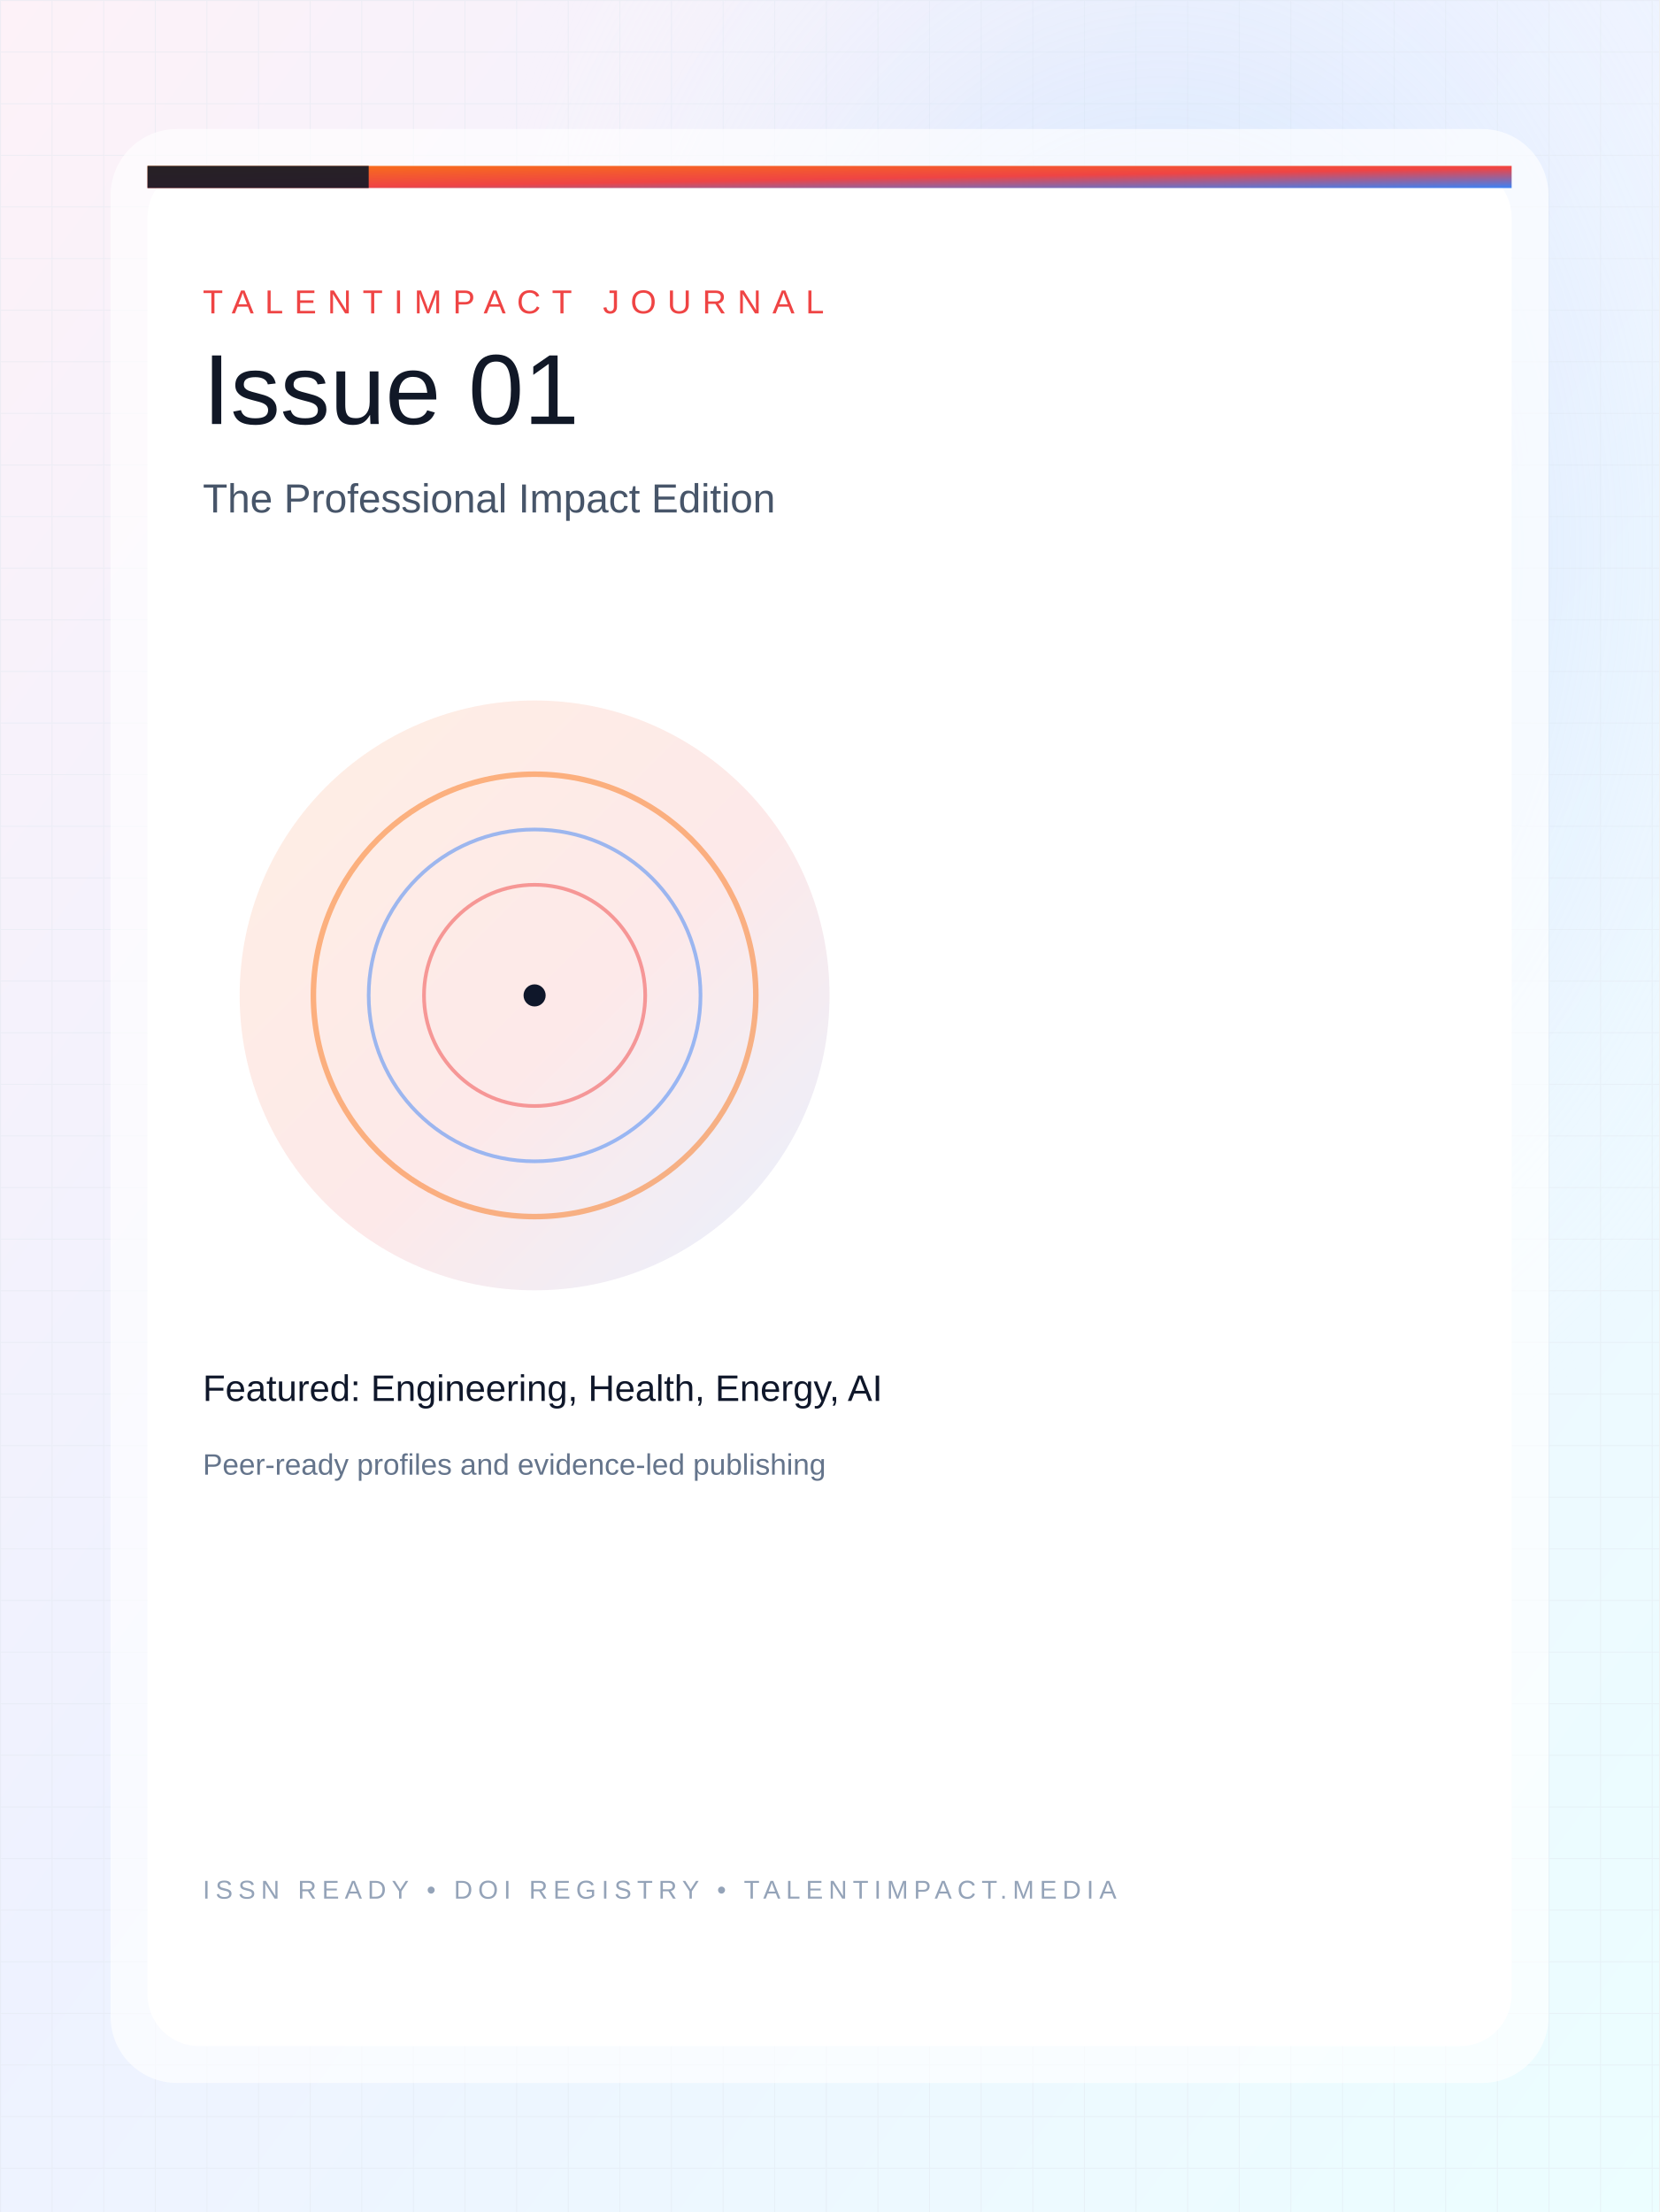
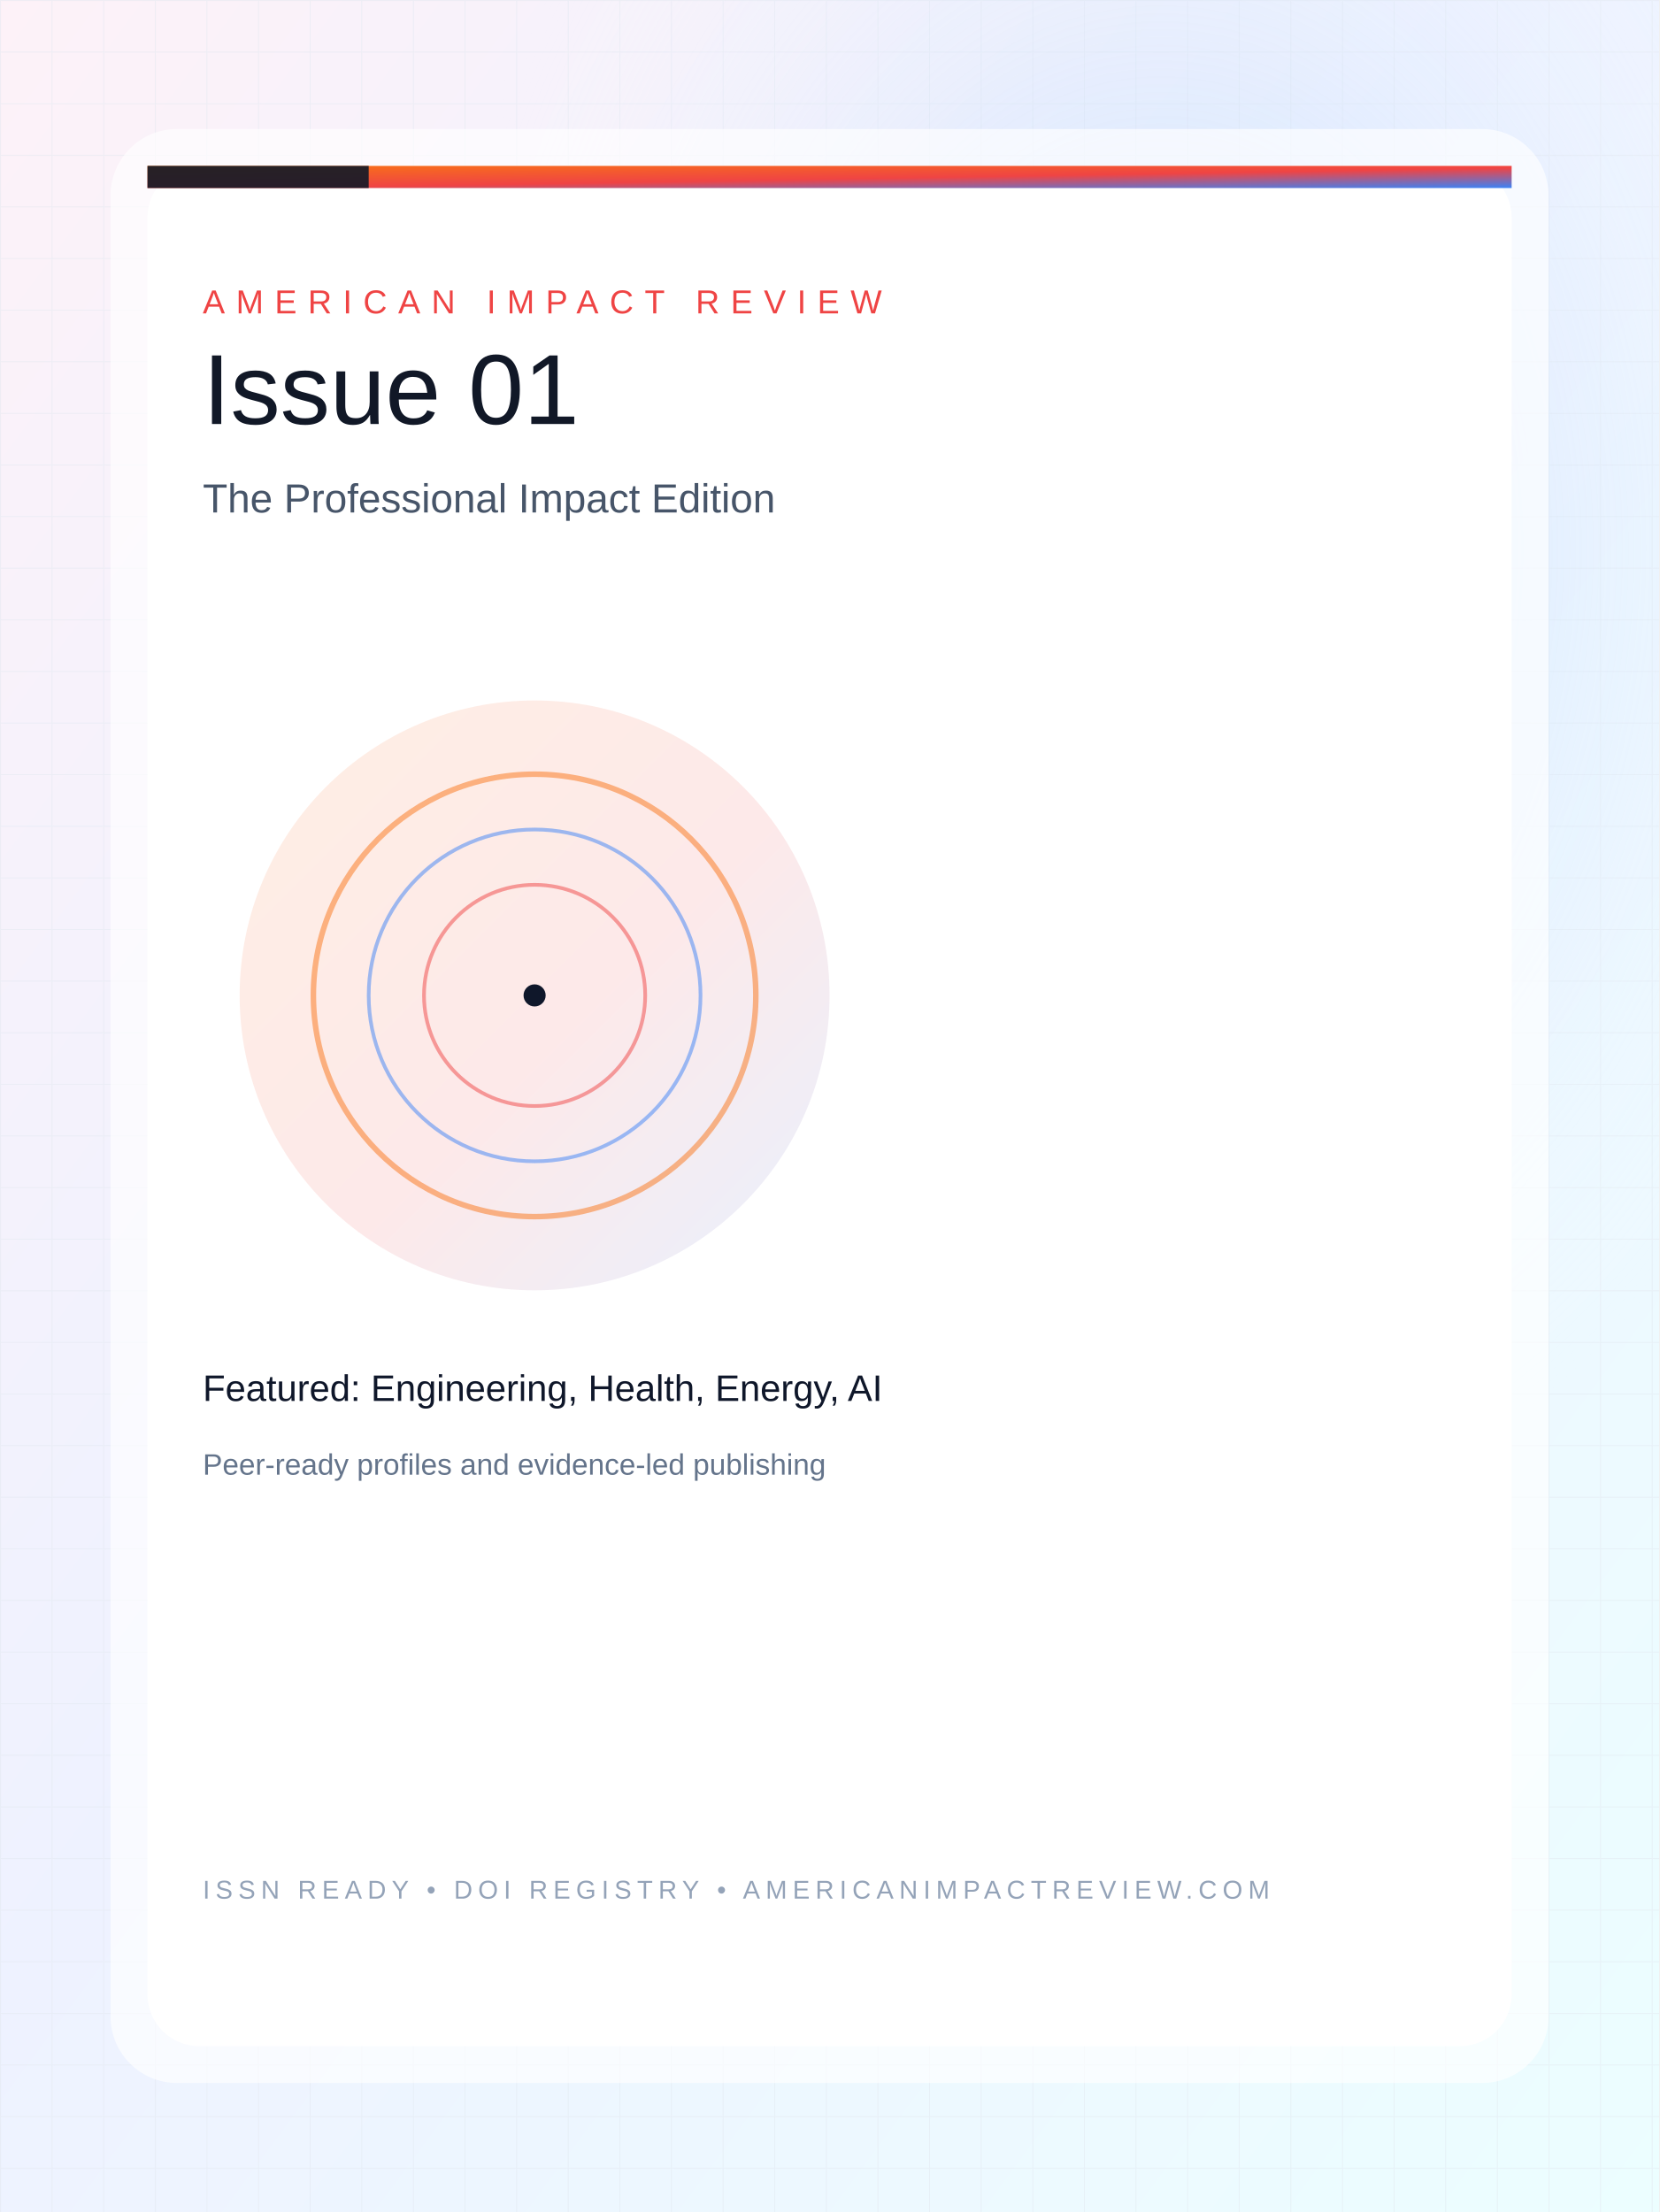
<svg xmlns="http://www.w3.org/2000/svg" width="900" height="1200" viewBox="0 0 900 1200">
  <defs>
    <linearGradient id="bg" x1="0" y1="0" x2="1" y2="1">
      <stop offset="0%" stop-color="#fdf2f8" />
      <stop offset="45%" stop-color="#eef2ff" />
      <stop offset="100%" stop-color="#ecfeff" />
    </linearGradient>
    <linearGradient id="accent" x1="0" y1="0" x2="1" y2="1">
      <stop offset="0%" stop-color="#f97316" />
      <stop offset="55%" stop-color="#ef4444" />
      <stop offset="100%" stop-color="#3b82f6" />
    </linearGradient>
    <radialGradient id="glow" cx="70%" cy="25%" r="45%">
      <stop offset="0%" stop-color="#93c5fd" stop-opacity="0.5" />
      <stop offset="100%" stop-color="#ffffff" stop-opacity="0" />
    </radialGradient>
    <pattern id="grid" width="28" height="28" patternUnits="userSpaceOnUse">
      <path d="M28 0H0V28" fill="none" stroke="#e2e8f0" stroke-width="1" />
    </pattern>
  </defs>
  <rect width="900" height="1200" fill="url(#bg)" />
  <rect width="900" height="1200" fill="url(#grid)" opacity="0.5" />
  <rect width="900" height="1200" fill="url(#glow)" />
  <rect x="60" y="70" width="780" height="1060" rx="36" fill="#ffffff" opacity="0.65" />
  <rect x="80" y="90" width="740" height="1020" rx="28" fill="#ffffff" />
  <rect x="80" y="90" width="740" height="12" fill="url(#accent)" />
  <rect x="80" y="90" width="120" height="12" fill="#111827" opacity="0.9" />
  <text x="110" y="170" font-size="18" letter-spacing="6" font-family="Space Grotesk, Arial, sans-serif" fill="#ef4444">
-     TALENTIMPACT JOURNAL
+     AMERICAN IMPACT REVIEW
  </text>
  <text x="110" y="230" font-size="54" font-family="Space Grotesk, Arial, sans-serif" fill="#111827">
    Issue 01
  </text>
  <text x="110" y="278" font-size="22" font-family="Space Grotesk, Arial, sans-serif" fill="#475569">
    The Professional Impact Edition
  </text>
  <g transform="translate(110 360)">
    <circle cx="180" cy="180" r="160" fill="url(#accent)" opacity="0.12" />
    <circle cx="180" cy="180" r="120" fill="none" stroke="#f97316" stroke-width="3" opacity="0.5" />
    <circle cx="180" cy="180" r="90" fill="none" stroke="#3b82f6" stroke-width="2" opacity="0.5" />
    <circle cx="180" cy="180" r="60" fill="none" stroke="#ef4444" stroke-width="2" opacity="0.5" />
    <circle cx="180" cy="180" r="6" fill="#0f172a" />
  </g>
  <text x="110" y="760" font-size="20" font-family="Space Grotesk, Arial, sans-serif" fill="#0f172a">
    Featured: Engineering, Health, Energy, AI
  </text>
  <text x="110" y="800" font-size="16" font-family="Space Grotesk, Arial, sans-serif" fill="#64748b">
    Peer-ready profiles and evidence-led publishing
  </text>
  <text x="110" y="1030" font-size="14" letter-spacing="3" font-family="Space Grotesk, Arial, sans-serif" fill="#94a3b8">
-     ISSN READY • DOI REGISTRY • TALENTIMPACT.MEDIA
+     ISSN READY • DOI REGISTRY • AMERICANIMPACTREVIEW.COM
  </text>
</svg>
